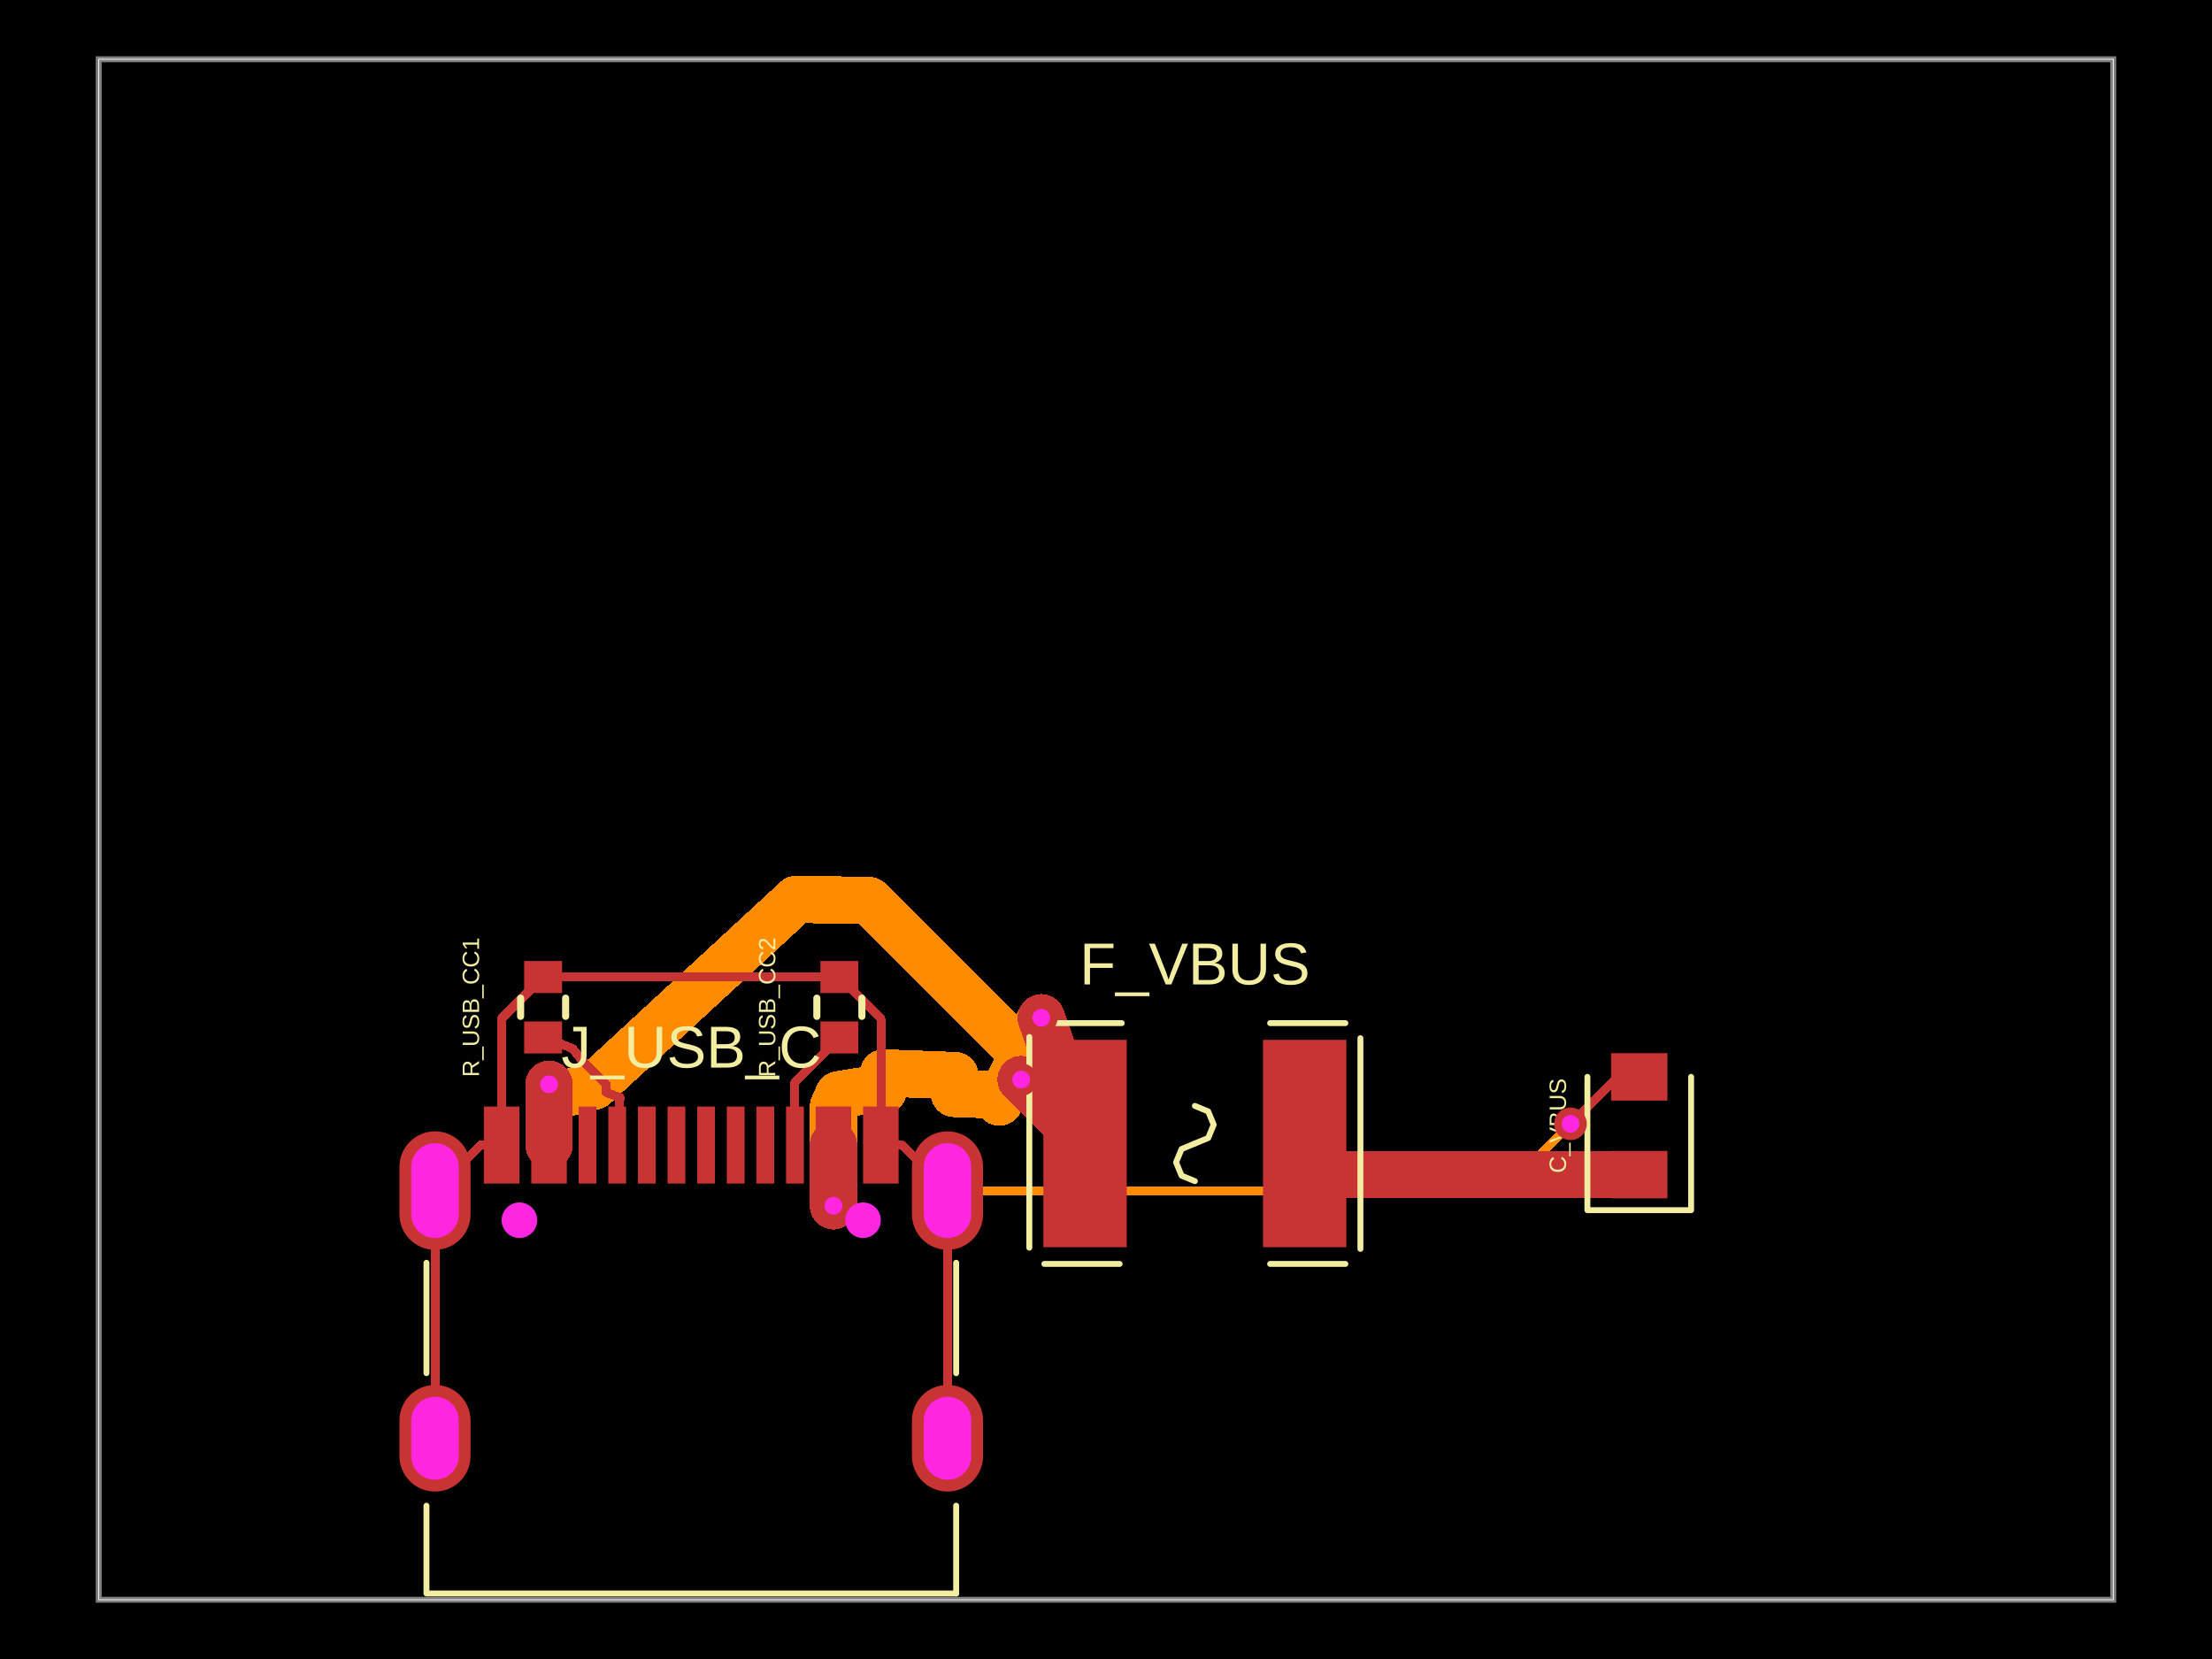
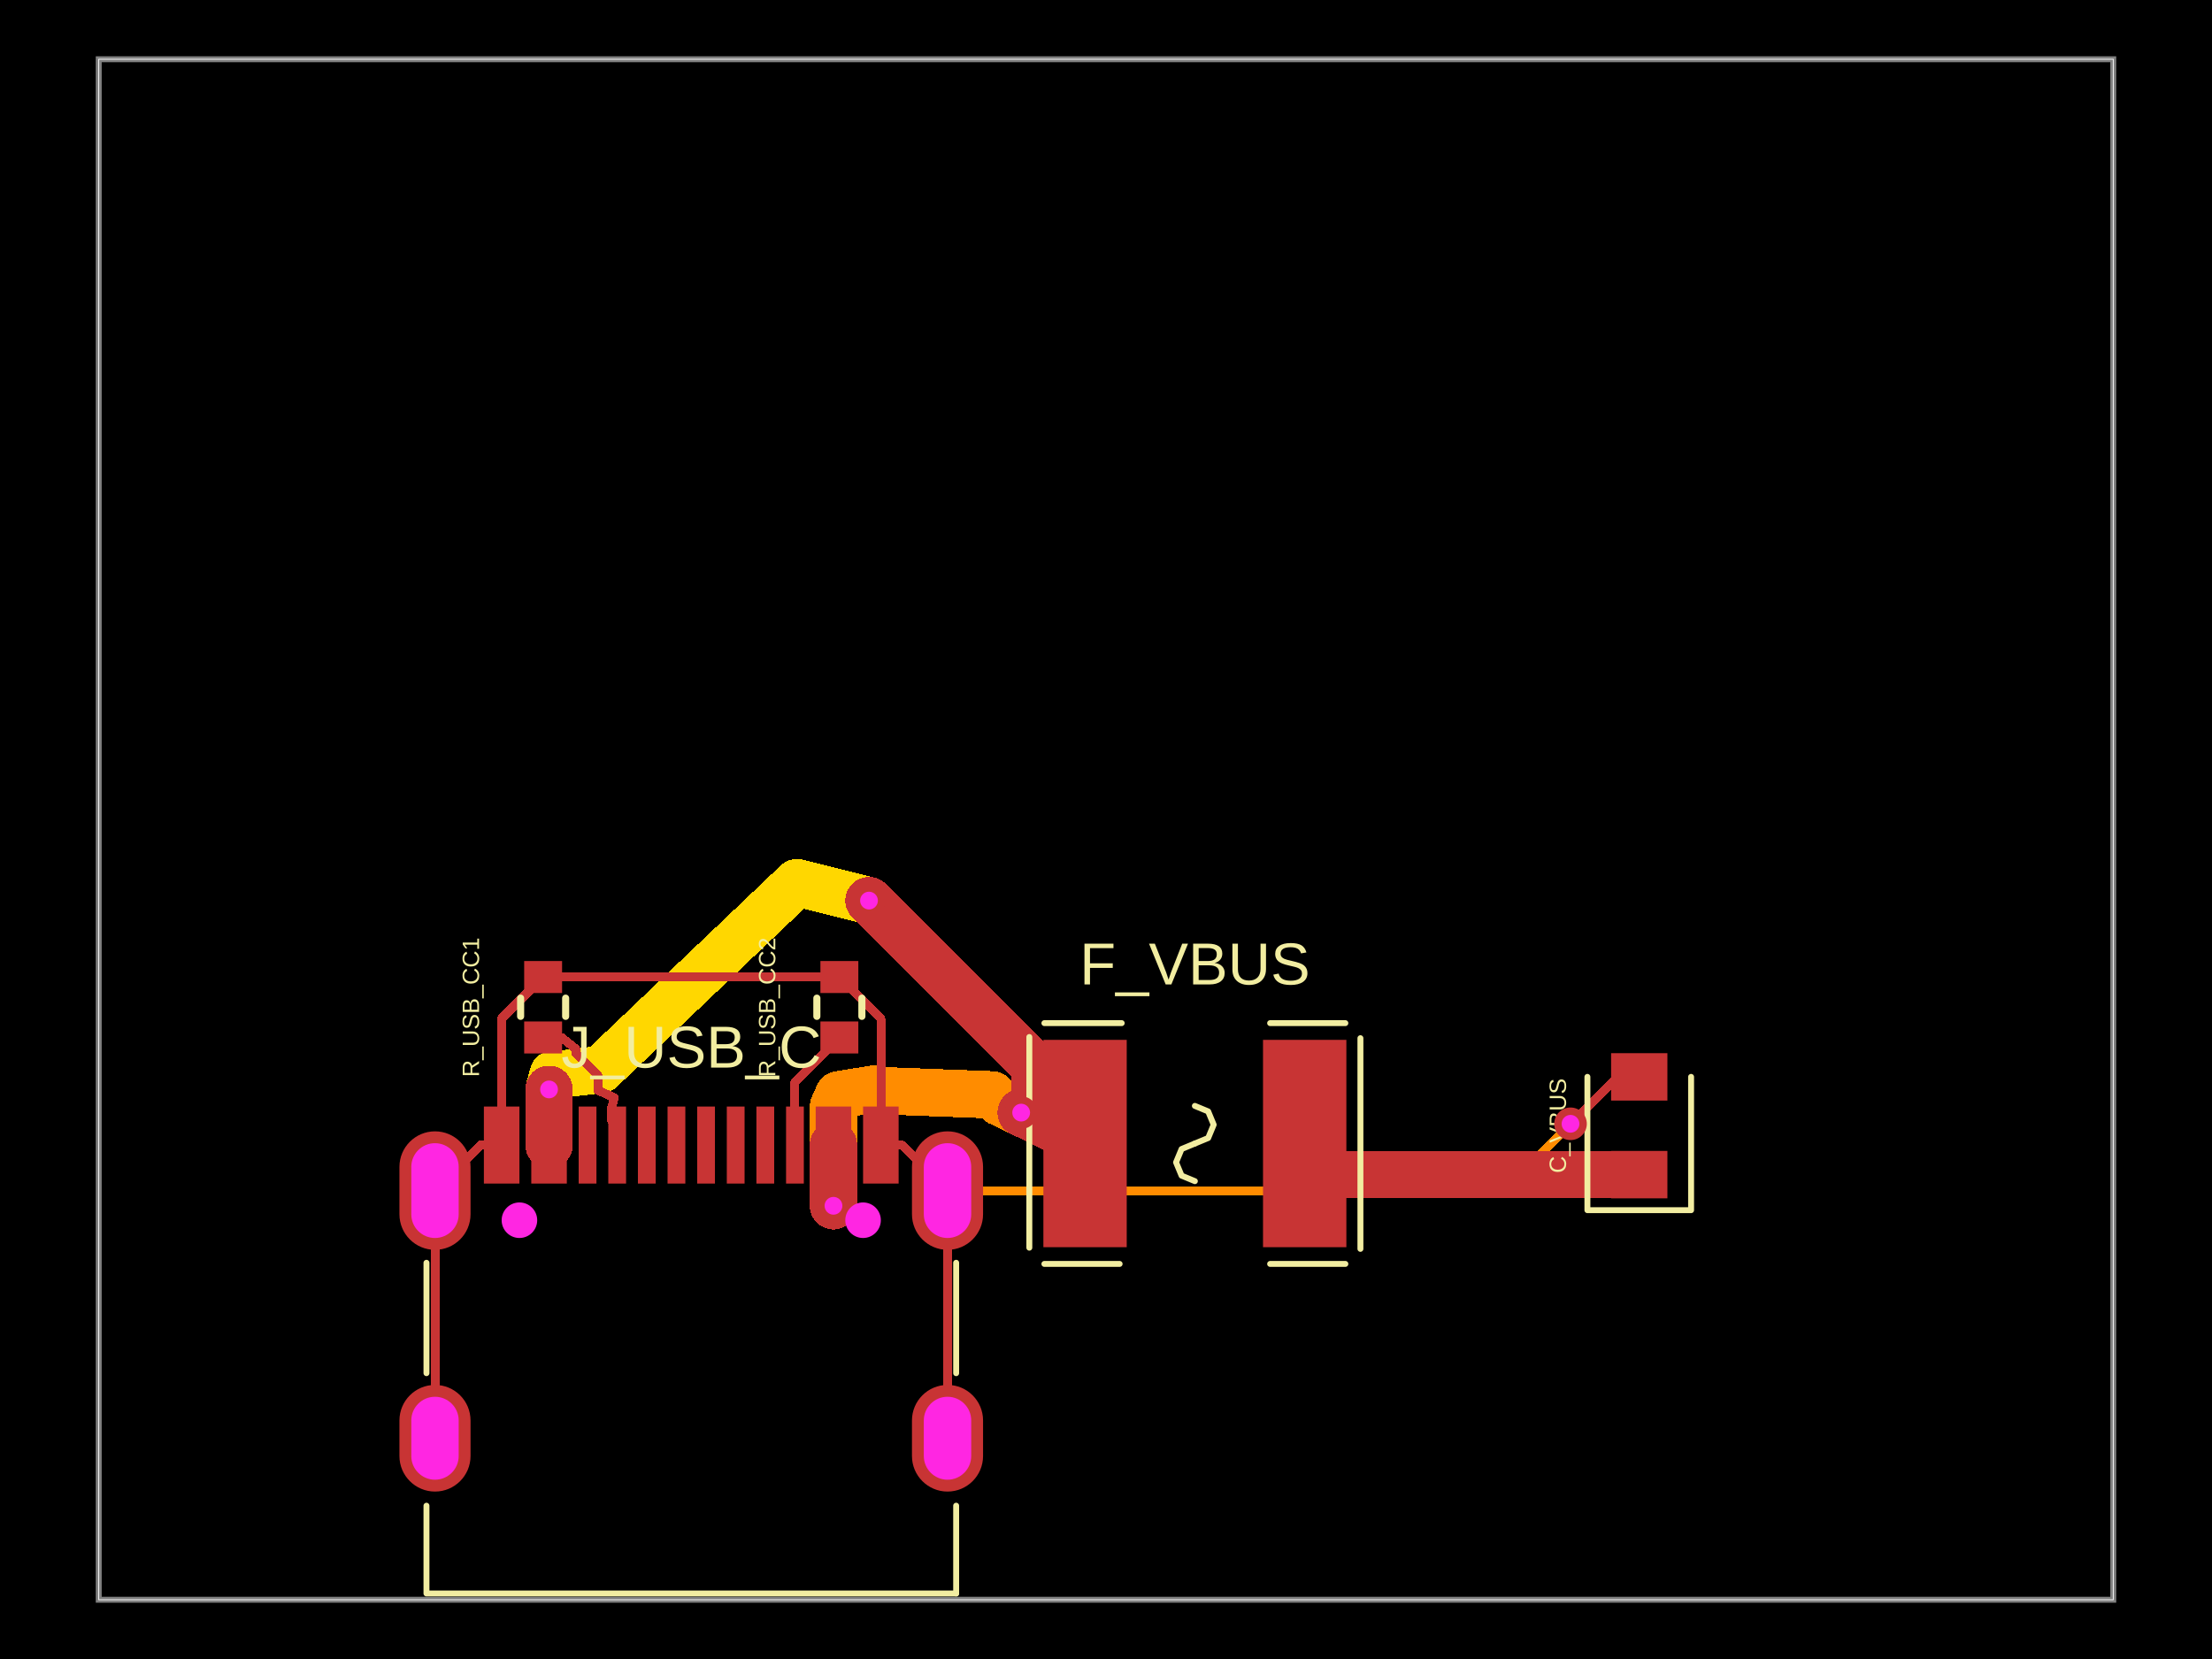
<svg xmlns="http://www.w3.org/2000/svg" width="800" height="600" data-software-used-string="@tscircuit/core@0.0.1871">
  <style />
  <rect class="boundary" x="0" y="0" fill="#000" width="800" height="600" data-type="pcb_background" data-pcb-layer="global" />
  <rect class="pcb-boundary" fill="none" stroke="#fff" stroke-width="0.3" x="35.714" y="21.429" width="728.571" height="557.143" data-type="pcb_boundary" data-pcb-layer="global" />
  <path class="pcb-board" d="M 35.714 578.571 L 764.286 578.571 L 764.286 21.429 L 35.714 21.429 Z" fill="none" stroke="rgba(255, 255, 255, 0.5)" stroke-width="2.143" data-type="pcb_board" data-pcb-layer="board" />
  <path class="pcb-trace" stroke="rgb(255, 140, 0)" fill="none" d="M 301.437 436.089 L 301.429 400.197" stroke-width="17.143" stroke-linecap="round" stroke-linejoin="round" shape-rendering="crispEdges" data-type="pcb_trace" data-pcb-layer="inner1" />
  <path class="pcb-trace" stroke="rgb(255, 140, 0)" fill="none" d="M 301.429 400.197 L 303.308 395.962" stroke-width="17.143" stroke-linecap="round" stroke-linejoin="round" shape-rendering="crispEdges" data-type="pcb_trace" data-pcb-layer="inner1" />
  <path class="pcb-trace" stroke="rgb(255, 140, 0)" fill="none" d="M 303.308 395.962 L 316.624 393.771" stroke-width="17.143" stroke-linecap="round" stroke-linejoin="round" shape-rendering="crispEdges" data-type="pcb_trace" data-pcb-layer="inner1" />
  <path class="pcb-trace" stroke="rgb(255, 140, 0)" fill="none" d="M 316.624 393.771 L 318.572 394.437" stroke-width="17.143" stroke-linecap="round" stroke-linejoin="round" shape-rendering="crispEdges" data-type="pcb_trace" data-pcb-layer="inner1" />
-   <path class="pcb-trace" stroke="rgb(255, 140, 0)" fill="none" d="M 318.572 394.437 L 319.377 394.467" stroke-width="17.143" stroke-linecap="round" stroke-linejoin="round" shape-rendering="crispEdges" data-type="pcb_trace" data-pcb-layer="inner1" />
-   <path class="pcb-trace" stroke="rgb(255, 140, 0)" fill="none" d="M 319.377 394.467 L 319.62 388.043" stroke-width="17.143" stroke-linecap="round" stroke-linejoin="round" shape-rendering="crispEdges" data-type="pcb_trace" data-pcb-layer="inner1" />
-   <path class="pcb-trace" stroke="rgb(255, 140, 0)" fill="none" d="M 319.62 388.043 L 345.364 389.019" stroke-width="17.143" stroke-linecap="round" stroke-linejoin="round" shape-rendering="crispEdges" data-type="pcb_trace" data-pcb-layer="inner1" />
-   <path class="pcb-trace" stroke="rgb(255, 140, 0)" fill="none" d="M 345.364 389.019 L 345.121 395.443" stroke-width="17.143" stroke-linecap="round" stroke-linejoin="round" shape-rendering="crispEdges" data-type="pcb_trace" data-pcb-layer="inner1" />
-   <path class="pcb-trace" stroke="rgb(255, 140, 0)" fill="none" d="M 345.121 395.443 L 358.819 395.962" stroke-width="17.143" stroke-linecap="round" stroke-linejoin="round" shape-rendering="crispEdges" data-type="pcb_trace" data-pcb-layer="inner1" />
+   <path class="pcb-trace" stroke="rgb(255, 140, 0)" fill="none" d="M 318.572 394.437 L 358.819 395.962" stroke-width="17.143" stroke-linecap="round" stroke-linejoin="round" shape-rendering="crispEdges" data-type="pcb_trace" data-pcb-layer="inner1" />
  <path class="pcb-trace" stroke="rgb(255, 140, 0)" fill="none" d="M 358.819 395.962 L 361.429 398.571" stroke-width="17.143" stroke-linecap="round" stroke-linejoin="round" shape-rendering="crispEdges" data-type="pcb_trace" data-pcb-layer="inner1" />
-   <path class="pcb-trace" stroke="rgb(255, 140, 0)" fill="none" d="M 361.429 398.571 L 376.604 368.079" stroke-width="17.143" stroke-linecap="round" stroke-linejoin="round" shape-rendering="crispEdges" data-type="pcb_trace" data-pcb-layer="inner1" />
-   <path class="pcb-trace" stroke="rgb(255, 140, 0)" fill="none" d="M 198.571 392.165 L 198.572 400.2" stroke-width="17.143" stroke-linecap="round" stroke-linejoin="round" shape-rendering="crispEdges" data-type="pcb_trace" data-pcb-layer="inner1" />
-   <path class="pcb-trace" stroke="rgb(255, 140, 0)" fill="none" d="M 198.572 400.2 L 199.586 395.247" stroke-width="17.143" stroke-linecap="round" stroke-linejoin="round" shape-rendering="crispEdges" data-type="pcb_trace" data-pcb-layer="inner1" />
-   <path class="pcb-trace" stroke="rgb(255, 140, 0)" fill="none" d="M 199.586 395.247 L 200.063 396.474" stroke-width="17.143" stroke-linecap="round" stroke-linejoin="round" shape-rendering="crispEdges" data-type="pcb_trace" data-pcb-layer="inner1" />
-   <path class="pcb-trace" stroke="rgb(255, 140, 0)" fill="none" d="M 200.063 396.474 L 214.917 392.759" stroke-width="17.143" stroke-linecap="round" stroke-linejoin="round" shape-rendering="crispEdges" data-type="pcb_trace" data-pcb-layer="inner1" />
-   <path class="pcb-trace" stroke="rgb(255, 140, 0)" fill="none" d="M 214.917 392.759 L 288.122 325.24" stroke-width="17.143" stroke-linecap="round" stroke-linejoin="round" shape-rendering="crispEdges" data-type="pcb_trace" data-pcb-layer="inner1" />
-   <path class="pcb-trace" stroke="rgb(255, 140, 0)" fill="none" d="M 288.122 325.24 L 314.286 325.714" stroke-width="17.143" stroke-linecap="round" stroke-linejoin="round" shape-rendering="crispEdges" data-type="pcb_trace" data-pcb-layer="inner1" />
-   <path class="pcb-trace" stroke="rgb(255, 140, 0)" fill="none" d="M 314.286 325.714 L 374.286 385.714" stroke-width="17.143" stroke-linecap="round" stroke-linejoin="round" shape-rendering="crispEdges" data-type="pcb_trace" data-pcb-layer="inner1" />
-   <path class="pcb-trace" stroke="rgb(255, 140, 0)" fill="none" d="M 374.286 385.714 L 374.286 394.286" stroke-width="17.143" stroke-linecap="round" stroke-linejoin="round" shape-rendering="crispEdges" data-type="pcb_trace" data-pcb-layer="inner1" />
-   <path class="pcb-trace" stroke="rgb(255, 140, 0)" fill="none" d="M 374.286 394.286 L 382.857 402.857" stroke-width="17.143" stroke-linecap="round" stroke-linejoin="round" shape-rendering="crispEdges" data-type="pcb_trace" data-pcb-layer="inner1" />
-   <path class="pcb-trace" stroke="rgb(255, 140, 0)" fill="none" d="M 382.857 402.857 L 382.857 403.998" stroke-width="17.143" stroke-linecap="round" stroke-linejoin="round" shape-rendering="crispEdges" data-type="pcb_trace" data-pcb-layer="inner1" />
-   <path class="pcb-trace" stroke="rgb(255, 140, 0)" fill="none" d="M 382.857 403.998 L 383.304 404.444" stroke-width="17.143" stroke-linecap="round" stroke-linejoin="round" shape-rendering="crispEdges" data-type="pcb_trace" data-pcb-layer="inner1" />
-   <path class="pcb-trace" stroke="rgb(255, 140, 0)" fill="none" d="M 383.304 404.444 L 369.319 390.452" stroke-width="17.143" stroke-linecap="round" stroke-linejoin="round" shape-rendering="crispEdges" data-type="pcb_trace" data-pcb-layer="inner1" />
+   <path class="pcb-trace" stroke="rgb(255, 140, 0)" fill="none" d="M 361.429 398.571 L 369.319 402.39" stroke-width="17.143" stroke-linecap="round" stroke-linejoin="round" shape-rendering="crispEdges" data-type="pcb_trace" data-pcb-layer="inner1" />
  <path class="pcb-trace" stroke="rgb(255, 140, 0)" fill="none" d="M 342.681 430.592 L 543.85 430.586" stroke-width="3.214" stroke-linecap="round" stroke-linejoin="round" shape-rendering="crispEdges" data-type="pcb_trace" data-pcb-layer="inner1" />
  <path class="pcb-trace" stroke="rgb(255, 140, 0)" fill="none" d="M 543.85 430.586 L 568 406.436" stroke-width="3.214" stroke-linecap="round" stroke-linejoin="round" shape-rendering="crispEdges" data-type="pcb_trace" data-pcb-layer="inner1" />
+   <path class="pcb-trace" stroke="rgb(255, 215, 0)" fill="none" d="M 198.572 394.009 L 200.071 388.523" stroke-width="17.143" stroke-linecap="round" stroke-linejoin="round" shape-rendering="crispEdges" data-type="pcb_trace" data-pcb-layer="inner2" />
+   <path class="pcb-trace" stroke="rgb(255, 215, 0)" fill="none" d="M 200.071 388.523 L 199.984 388.842" stroke-width="17.143" stroke-linecap="round" stroke-linejoin="round" shape-rendering="crispEdges" data-type="pcb_trace" data-pcb-layer="inner2" />
+   <path class="pcb-trace" stroke="rgb(255, 215, 0)" fill="none" d="M 199.984 388.842 L 217.29 386.777" stroke-width="17.143" stroke-linecap="round" stroke-linejoin="round" shape-rendering="crispEdges" data-type="pcb_trace" data-pcb-layer="inner2" />
+   <path class="pcb-trace" stroke="rgb(255, 215, 0)" fill="none" d="M 217.29 386.777 L 288.265 319.215" stroke-width="17.143" stroke-linecap="round" stroke-linejoin="round" shape-rendering="crispEdges" data-type="pcb_trace" data-pcb-layer="inner2" />
+   <path class="pcb-trace" stroke="rgb(255, 215, 0)" fill="none" d="M 288.265 319.215 L 314.286 325.714" stroke-width="17.143" stroke-linecap="round" stroke-linejoin="round" shape-rendering="crispEdges" data-type="pcb_trace" data-pcb-layer="inner2" />
  <rect class="pcb-pad" fill="rgb(200, 52, 52)" x="209.284" y="400.199" width="6.429" height="27.857" data-type="pcb_smtpad" data-pcb-layer="top" data-pad-name="J_USB_C.B8" />
  <rect class="pcb-pad" fill="rgb(200, 52, 52)" x="220.001" y="400.199" width="6.429" height="27.857" data-type="pcb_smtpad" data-pcb-layer="top" data-pad-name="J_USB_C.A5" />
  <rect class="pcb-pad" fill="rgb(200, 52, 52)" x="230.713" y="400.199" width="6.429" height="27.857" data-type="pcb_smtpad" data-pcb-layer="top" data-pad-name="J_USB_C.B7" />
  <rect class="pcb-pad" fill="rgb(200, 52, 52)" x="241.43" y="400.199" width="6.429" height="27.857" data-type="pcb_smtpad" data-pcb-layer="top" data-pad-name="J_USB_C.A6" />
  <rect class="pcb-pad" fill="rgb(200, 52, 52)" x="252.141" y="400.199" width="6.429" height="27.857" data-type="pcb_smtpad" data-pcb-layer="top" data-pad-name="J_USB_C.A7" />
  <rect class="pcb-pad" fill="rgb(200, 52, 52)" x="262.858" y="400.199" width="6.429" height="27.857" data-type="pcb_smtpad" data-pcb-layer="top" data-pad-name="J_USB_C.B6" />
  <rect class="pcb-pad" fill="rgb(200, 52, 52)" x="273.565" y="400.199" width="6.429" height="27.857" data-type="pcb_smtpad" data-pcb-layer="top" data-pad-name="J_USB_C.A8" />
  <rect class="pcb-pad" fill="rgb(200, 52, 52)" x="284.287" y="400.199" width="6.429" height="27.857" data-type="pcb_smtpad" data-pcb-layer="top" data-pad-name="J_USB_C.B5" />
  <polygon class="pcb-pad" fill="rgb(200, 52, 52)" points="187.858,428.055 187.858,400.197 187.858,400.197 181.429,400.197 181.429,400.197 181.429,400.2 181.429,400.2 175.001,400.2 175.001,400.2 175.001,428.058 175.001,428.058 181.43,428.058 181.43,428.058 181.43,428.055 181.43,428.055 187.858,428.055" data-type="pcb_smtpad" data-pcb-layer="top" data-pad-name="J_USB_C.A1B12" />
  <polygon class="pcb-pad" fill="rgb(200, 52, 52)" points="312.143,400.197 312.143,428.054 312.143,428.054 318.571,428.054 318.571,428.054 318.572,428.054 318.572,428.054 325,428.054 325,428.054 325,400.197 325,400.197 318.572,400.197 318.572,400.197 318.571,400.197 318.571,400.197 312.143,400.197" data-type="pcb_smtpad" data-pcb-layer="top" data-pad-name="J_USB_C.B1A12" />
  <polygon class="pcb-pad" fill="rgb(200, 52, 52)" points="307.861,428.054 307.861,400.197 307.861,400.197 301.432,400.197 301.432,400.197 301.432,400.197 301.432,400.197 295.003,400.197 295.003,400.197 295.003,428.054 295.003,428.054 301.432,428.054 301.432,428.054 301.432,428.054 301.432,428.054 307.861,428.054" data-type="pcb_smtpad" data-pcb-layer="top" data-pad-name="J_USB_C.B4A9" />
  <polygon class="pcb-pad" fill="rgb(200, 52, 52)" points="205.001,428.057 205.001,400.2 205.001,400.2 198.572,400.2 198.572,400.2 198.572,400.201 198.572,400.201 192.144,400.201 192.144,400.201 192.144,428.058 192.144,428.058 198.573,428.058 198.573,428.058 198.573,428.057 198.573,428.057 205.001,428.057" data-type="pcb_smtpad" data-pcb-layer="top" data-pad-name="J_USB_C.A4B9" />
  <rect class="pcb-pad" fill="rgb(200, 52, 52)" x="456.788" y="376.08" width="30.143" height="74.983" data-type="pcb_smtpad" data-pcb-layer="top" data-pad-name="F_VBUS.pin2" />
  <rect class="pcb-pad" fill="rgb(200, 52, 52)" x="377.355" y="376.08" width="30.143" height="74.983" data-type="pcb_smtpad" data-pcb-layer="top" data-pad-name="F_VBUS.pin1" />
  <rect class="pcb-pad" fill="rgb(200, 52, 52)" x="189.571" y="369.429" width="13.714" height="11.571" data-type="pcb_smtpad" data-pcb-layer="top" data-pad-name="R_USB_CC1.pin1" />
  <rect class="pcb-pad" fill="rgb(200, 52, 52)" x="189.571" y="347.571" width="13.714" height="11.571" data-type="pcb_smtpad" data-pcb-layer="top" data-pad-name="R_USB_CC1.pin2" />
  <rect class="pcb-pad" fill="rgb(200, 52, 52)" x="296.714" y="369.429" width="13.714" height="11.571" data-type="pcb_smtpad" data-pcb-layer="top" data-pad-name="R_USB_CC2.pin1" />
  <rect class="pcb-pad" fill="rgb(200, 52, 52)" x="296.714" y="347.571" width="13.714" height="11.571" data-type="pcb_smtpad" data-pcb-layer="top" data-pad-name="R_USB_CC2.pin2" />
  <rect class="pcb-pad" fill="rgb(200, 52, 52)" x="582.679" y="416.25" width="20.357" height="17.143" data-type="pcb_smtpad" data-pcb-layer="top" data-pad-name="C_VBUS.pin1" />
  <rect class="pcb-pad" fill="rgb(200, 52, 52)" x="582.679" y="380.893" width="20.357" height="17.143" data-type="pcb_smtpad" data-pcb-layer="top" data-pad-name="C_VBUS.pin2" />
  <path class="pcb-trace" stroke="rgb(200, 52, 52)" fill="none" d="M 301.432 414.125 L 301.437 436.089" stroke-width="17.143" stroke-linecap="round" stroke-linejoin="round" shape-rendering="crispEdges" data-type="pcb_trace" data-pcb-layer="top" />
-   <path class="pcb-trace" stroke="rgb(200, 52, 52)" fill="none" d="M 376.604 368.079 L 392.426 413.571" stroke-width="17.143" stroke-linecap="round" stroke-linejoin="round" shape-rendering="crispEdges" data-type="pcb_trace" data-pcb-layer="top" />
-   <path class="pcb-trace" stroke="rgb(200, 52, 52)" fill="none" d="M 198.572 414.129 L 198.571 392.165" stroke-width="17.143" stroke-linecap="round" stroke-linejoin="round" shape-rendering="crispEdges" data-type="pcb_trace" data-pcb-layer="top" />
-   <path class="pcb-trace" stroke="rgb(200, 52, 52)" fill="none" d="M 369.319 390.452 L 392.426 413.571" stroke-width="17.143" stroke-linecap="round" stroke-linejoin="round" shape-rendering="crispEdges" data-type="pcb_trace" data-pcb-layer="top" />
-   <path class="pcb-trace" stroke="rgb(200, 52, 52)" fill="none" d="M 223.216 414.128 L 222.535 411.903" stroke-width="3.214" stroke-linecap="round" stroke-linejoin="round" shape-rendering="crispEdges" data-type="pcb_trace" data-pcb-layer="top" />
-   <path class="pcb-trace" stroke="rgb(200, 52, 52)" fill="none" d="M 222.535 411.903 L 222.535 409.686" stroke-width="3.214" stroke-linecap="round" stroke-linejoin="round" shape-rendering="crispEdges" data-type="pcb_trace" data-pcb-layer="top" />
-   <path class="pcb-trace" stroke="rgb(200, 52, 52)" fill="none" d="M 222.535 409.686 L 222.535 407.469" stroke-width="3.214" stroke-linecap="round" stroke-linejoin="round" shape-rendering="crispEdges" data-type="pcb_trace" data-pcb-layer="top" />
-   <path class="pcb-trace" stroke="rgb(200, 52, 52)" fill="none" d="M 222.535 407.469 L 223.644 401.927" stroke-width="3.214" stroke-linecap="round" stroke-linejoin="round" shape-rendering="crispEdges" data-type="pcb_trace" data-pcb-layer="top" />
-   <path class="pcb-trace" stroke="rgb(200, 52, 52)" fill="none" d="M 223.644 401.927 L 224.286 396.985" stroke-width="3.214" stroke-linecap="round" stroke-linejoin="round" shape-rendering="crispEdges" data-type="pcb_trace" data-pcb-layer="top" />
-   <path class="pcb-trace" stroke="rgb(200, 52, 52)" fill="none" d="M 224.286 396.985 L 219.145 395.077" stroke-width="3.214" stroke-linecap="round" stroke-linejoin="round" shape-rendering="crispEdges" data-type="pcb_trace" data-pcb-layer="top" />
-   <path class="pcb-trace" stroke="rgb(200, 52, 52)" fill="none" d="M 219.145 395.077 L 219.145 395.053" stroke-width="3.214" stroke-linecap="round" stroke-linejoin="round" shape-rendering="crispEdges" data-type="pcb_trace" data-pcb-layer="top" />
-   <path class="pcb-trace" stroke="rgb(200, 52, 52)" fill="none" d="M 219.145 395.053 L 219.145 391.994" stroke-width="3.214" stroke-linecap="round" stroke-linejoin="round" shape-rendering="crispEdges" data-type="pcb_trace" data-pcb-layer="top" />
-   <path class="pcb-trace" stroke="rgb(200, 52, 52)" fill="none" d="M 219.145 391.994 L 209.954 382.803" stroke-width="3.214" stroke-linecap="round" stroke-linejoin="round" shape-rendering="crispEdges" data-type="pcb_trace" data-pcb-layer="top" />
-   <path class="pcb-trace" stroke="rgb(200, 52, 52)" fill="none" d="M 209.954 382.803 L 207.143 379.286" stroke-width="3.214" stroke-linecap="round" stroke-linejoin="round" shape-rendering="crispEdges" data-type="pcb_trace" data-pcb-layer="top" />
-   <path class="pcb-trace" stroke="rgb(200, 52, 52)" fill="none" d="M 207.143 379.286 L 200.368 376.435" stroke-width="3.214" stroke-linecap="round" stroke-linejoin="round" shape-rendering="crispEdges" data-type="pcb_trace" data-pcb-layer="top" />
-   <path class="pcb-trace" stroke="rgb(200, 52, 52)" fill="none" d="M 200.368 376.435 L 198.151 376.435" stroke-width="3.214" stroke-linecap="round" stroke-linejoin="round" shape-rendering="crispEdges" data-type="pcb_trace" data-pcb-layer="top" />
-   <path class="pcb-trace" stroke="rgb(200, 52, 52)" fill="none" d="M 198.151 376.435 L 195.934 376.435" stroke-width="3.214" stroke-linecap="round" stroke-linejoin="round" shape-rendering="crispEdges" data-type="pcb_trace" data-pcb-layer="top" />
-   <path class="pcb-trace" stroke="rgb(200, 52, 52)" fill="none" d="M 195.934 376.435 L 196.429 375.214" stroke-width="3.214" stroke-linecap="round" stroke-linejoin="round" shape-rendering="crispEdges" data-type="pcb_trace" data-pcb-layer="top" />
+   <path class="pcb-trace" stroke="rgb(200, 52, 52)" fill="none" d="M 369.319 402.39 L 392.426 413.571" stroke-width="17.143" stroke-linecap="round" stroke-linejoin="round" shape-rendering="crispEdges" data-type="pcb_trace" data-pcb-layer="top" />
+   <path class="pcb-trace" stroke="rgb(200, 52, 52)" fill="none" d="M 198.572 414.129 L 198.572 394.009" stroke-width="17.143" stroke-linecap="round" stroke-linejoin="round" shape-rendering="crispEdges" data-type="pcb_trace" data-pcb-layer="top" />
+   <path class="pcb-trace" stroke="rgb(200, 52, 52)" fill="none" d="M 198.572 394.009 L 198.572 394.009" stroke-width="17.143" stroke-linecap="round" stroke-linejoin="round" shape-rendering="crispEdges" data-type="pcb_trace" data-pcb-layer="top" />
+   <path class="pcb-trace" stroke="rgb(200, 52, 52)" fill="none" d="M 314.286 325.714 L 374.286 385.714" stroke-width="17.143" stroke-linecap="round" stroke-linejoin="round" shape-rendering="crispEdges" data-type="pcb_trace" data-pcb-layer="top" />
+   <path class="pcb-trace" stroke="rgb(200, 52, 52)" fill="none" d="M 374.286 385.714 L 374.286 394.286" stroke-width="17.143" stroke-linecap="round" stroke-linejoin="round" shape-rendering="crispEdges" data-type="pcb_trace" data-pcb-layer="top" />
+   <path class="pcb-trace" stroke="rgb(200, 52, 52)" fill="none" d="M 374.286 394.286 L 382.857 402.857" stroke-width="17.143" stroke-linecap="round" stroke-linejoin="round" shape-rendering="crispEdges" data-type="pcb_trace" data-pcb-layer="top" />
+   <path class="pcb-trace" stroke="rgb(200, 52, 52)" fill="none" d="M 382.857 402.857 L 382.857 403.998" stroke-width="17.143" stroke-linecap="round" stroke-linejoin="round" shape-rendering="crispEdges" data-type="pcb_trace" data-pcb-layer="top" />
+   <path class="pcb-trace" stroke="rgb(200, 52, 52)" fill="none" d="M 382.857 403.998 L 383.304 404.444" stroke-width="17.143" stroke-linecap="round" stroke-linejoin="round" shape-rendering="crispEdges" data-type="pcb_trace" data-pcb-layer="top" />
+   <path class="pcb-trace" stroke="rgb(200, 52, 52)" fill="none" d="M 383.304 404.444 L 392.426 413.571" stroke-width="17.143" stroke-linecap="round" stroke-linejoin="round" shape-rendering="crispEdges" data-type="pcb_trace" data-pcb-layer="top" />
+   <path class="pcb-trace" stroke="rgb(200, 52, 52)" fill="none" d="M 223.216 414.128 L 223.382 411.916" stroke-width="3.214" stroke-linecap="round" stroke-linejoin="round" shape-rendering="crispEdges" data-type="pcb_trace" data-pcb-layer="top" />
+   <path class="pcb-trace" stroke="rgb(200, 52, 52)" fill="none" d="M 223.382 411.916 L 223.382 409.7" stroke-width="3.214" stroke-linecap="round" stroke-linejoin="round" shape-rendering="crispEdges" data-type="pcb_trace" data-pcb-layer="top" />
+   <path class="pcb-trace" stroke="rgb(200, 52, 52)" fill="none" d="M 223.382 409.7 L 223.382 407.483" stroke-width="3.214" stroke-linecap="round" stroke-linejoin="round" shape-rendering="crispEdges" data-type="pcb_trace" data-pcb-layer="top" />
+   <path class="pcb-trace" stroke="rgb(200, 52, 52)" fill="none" d="M 223.382 407.483 L 223.382 405.266" stroke-width="3.214" stroke-linecap="round" stroke-linejoin="round" shape-rendering="crispEdges" data-type="pcb_trace" data-pcb-layer="top" />
+   <path class="pcb-trace" stroke="rgb(200, 52, 52)" fill="none" d="M 223.382 405.266 L 221.165 405.266" stroke-width="3.214" stroke-linecap="round" stroke-linejoin="round" shape-rendering="crispEdges" data-type="pcb_trace" data-pcb-layer="top" />
+   <path class="pcb-trace" stroke="rgb(200, 52, 52)" fill="none" d="M 221.165 405.266 L 221.165 403.049" stroke-width="3.214" stroke-linecap="round" stroke-linejoin="round" shape-rendering="crispEdges" data-type="pcb_trace" data-pcb-layer="top" />
+   <path class="pcb-trace" stroke="rgb(200, 52, 52)" fill="none" d="M 221.165 403.049 L 221.165 400.833" stroke-width="3.214" stroke-linecap="round" stroke-linejoin="round" shape-rendering="crispEdges" data-type="pcb_trace" data-pcb-layer="top" />
+   <path class="pcb-trace" stroke="rgb(200, 52, 52)" fill="none" d="M 221.165 400.833 L 222.143 396.985" stroke-width="3.214" stroke-linecap="round" stroke-linejoin="round" shape-rendering="crispEdges" data-type="pcb_trace" data-pcb-layer="top" />
+   <path class="pcb-trace" stroke="rgb(200, 52, 52)" fill="none" d="M 222.143 396.985 L 216.309 394.339" stroke-width="3.214" stroke-linecap="round" stroke-linejoin="round" shape-rendering="crispEdges" data-type="pcb_trace" data-pcb-layer="top" />
+   <path class="pcb-trace" stroke="rgb(200, 52, 52)" fill="none" d="M 216.309 394.339 L 216.309 394.313" stroke-width="3.214" stroke-linecap="round" stroke-linejoin="round" shape-rendering="crispEdges" data-type="pcb_trace" data-pcb-layer="top" />
+   <path class="pcb-trace" stroke="rgb(200, 52, 52)" fill="none" d="M 216.309 394.313 L 216.309 389.071" stroke-width="3.214" stroke-linecap="round" stroke-linejoin="round" shape-rendering="crispEdges" data-type="pcb_trace" data-pcb-layer="top" />
+   <path class="pcb-trace" stroke="rgb(200, 52, 52)" fill="none" d="M 216.309 389.071 L 208.662 381.424" stroke-width="3.214" stroke-linecap="round" stroke-linejoin="round" shape-rendering="crispEdges" data-type="pcb_trace" data-pcb-layer="top" />
+   <path class="pcb-trace" stroke="rgb(200, 52, 52)" fill="none" d="M 208.662 381.424 L 208.258 381.019" stroke-width="3.214" stroke-linecap="round" stroke-linejoin="round" shape-rendering="crispEdges" data-type="pcb_trace" data-pcb-layer="top" />
+   <path class="pcb-trace" stroke="rgb(200, 52, 52)" fill="none" d="M 208.258 381.019 L 208.214 379.286" stroke-width="3.214" stroke-linecap="round" stroke-linejoin="round" shape-rendering="crispEdges" data-type="pcb_trace" data-pcb-layer="top" />
+   <path class="pcb-trace" stroke="rgb(200, 52, 52)" fill="none" d="M 208.214 379.286 L 203.286 375.34" stroke-width="3.214" stroke-linecap="round" stroke-linejoin="round" shape-rendering="crispEdges" data-type="pcb_trace" data-pcb-layer="top" />
+   <path class="pcb-trace" stroke="rgb(200, 52, 52)" fill="none" d="M 203.286 375.34 L 202.323 375.34" stroke-width="3.214" stroke-linecap="round" stroke-linejoin="round" shape-rendering="crispEdges" data-type="pcb_trace" data-pcb-layer="top" />
+   <path class="pcb-trace" stroke="rgb(200, 52, 52)" fill="none" d="M 202.323 375.34 L 196.429 375.214" stroke-width="3.214" stroke-linecap="round" stroke-linejoin="round" shape-rendering="crispEdges" data-type="pcb_trace" data-pcb-layer="top" />
  <path class="pcb-trace" stroke="rgb(200, 52, 52)" fill="none" d="M 287.501 414.128 L 287.501 391.284" stroke-width="3.214" stroke-linecap="round" stroke-linejoin="round" shape-rendering="crispEdges" data-type="pcb_trace" data-pcb-layer="top" />
  <path class="pcb-trace" stroke="rgb(200, 52, 52)" fill="none" d="M 287.501 391.284 L 303.571 375.214" stroke-width="3.214" stroke-linecap="round" stroke-linejoin="round" shape-rendering="crispEdges" data-type="pcb_trace" data-pcb-layer="top" />
-   <path class="pcb-trace" stroke="rgb(200, 52, 52)" fill="none" d="M 471.859 413.571 L 483.109 424.821" stroke-width="17.143" stroke-linecap="round" stroke-linejoin="round" shape-rendering="crispEdges" data-type="pcb_trace" data-pcb-layer="top" />
-   <path class="pcb-trace" stroke="rgb(200, 52, 52)" fill="none" d="M 483.109 424.821 L 592.857 424.821" stroke-width="17.143" stroke-linecap="round" stroke-linejoin="round" shape-rendering="crispEdges" data-type="pcb_trace" data-pcb-layer="top" />
+   <path class="pcb-trace" stroke="rgb(200, 52, 52)" fill="none" d="M 471.859 413.571 L 483.1 424.821" stroke-width="17.143" stroke-linecap="round" stroke-linejoin="round" shape-rendering="crispEdges" data-type="pcb_trace" data-pcb-layer="top" />
+   <path class="pcb-trace" stroke="rgb(200, 52, 52)" fill="none" d="M 483.1 424.821 L 592.857 424.821" stroke-width="17.143" stroke-linecap="round" stroke-linejoin="round" shape-rendering="crispEdges" data-type="pcb_trace" data-pcb-layer="top" />
  <path class="pcb-trace" stroke="rgb(200, 52, 52)" fill="none" d="M 181.43 414.128 L 173.784 414.128" stroke-width="3.214" stroke-linecap="round" stroke-linejoin="round" shape-rendering="crispEdges" data-type="pcb_trace" data-pcb-layer="top" />
  <path class="pcb-trace" stroke="rgb(200, 52, 52)" fill="none" d="M 173.784 414.128 L 157.319 430.592" stroke-width="3.214" stroke-linecap="round" stroke-linejoin="round" shape-rendering="crispEdges" data-type="pcb_trace" data-pcb-layer="top" />
  <path class="pcb-trace" stroke="rgb(200, 52, 52)" fill="none" d="M 318.572 414.125 L 326.214 414.125" stroke-width="3.214" stroke-linecap="round" stroke-linejoin="round" shape-rendering="crispEdges" data-type="pcb_trace" data-pcb-layer="top" />
  <path class="pcb-trace" stroke="rgb(200, 52, 52)" fill="none" d="M 326.214 414.125 L 342.681 430.592" stroke-width="3.214" stroke-linecap="round" stroke-linejoin="round" shape-rendering="crispEdges" data-type="pcb_trace" data-pcb-layer="top" />
-   <path class="pcb-trace" stroke="rgb(200, 52, 52)" fill="none" d="M 303.571 353.357 L 318.571 368.357" stroke-width="3.214" stroke-linecap="round" stroke-linejoin="round" shape-rendering="crispEdges" data-type="pcb_trace" data-pcb-layer="top" />
-   <path class="pcb-trace" stroke="rgb(200, 52, 52)" fill="none" d="M 318.571 368.357 L 318.572 414.125" stroke-width="3.214" stroke-linecap="round" stroke-linejoin="round" shape-rendering="crispEdges" data-type="pcb_trace" data-pcb-layer="top" />
+   <path class="pcb-trace" stroke="rgb(200, 52, 52)" fill="none" d="M 303.571 353.357 L 318.572 368.357" stroke-width="3.214" stroke-linecap="round" stroke-linejoin="round" shape-rendering="crispEdges" data-type="pcb_trace" data-pcb-layer="top" />
+   <path class="pcb-trace" stroke="rgb(200, 52, 52)" fill="none" d="M 318.572 368.357 L 318.572 414.125" stroke-width="3.214" stroke-linecap="round" stroke-linejoin="round" shape-rendering="crispEdges" data-type="pcb_trace" data-pcb-layer="top" />
  <path class="pcb-trace" stroke="rgb(200, 52, 52)" fill="none" d="M 181.43 414.128 L 181.43 368.356" stroke-width="3.214" stroke-linecap="round" stroke-linejoin="round" shape-rendering="crispEdges" data-type="pcb_trace" data-pcb-layer="top" />
  <path class="pcb-trace" stroke="rgb(200, 52, 52)" fill="none" d="M 181.43 368.356 L 196.429 353.357" stroke-width="3.214" stroke-linecap="round" stroke-linejoin="round" shape-rendering="crispEdges" data-type="pcb_trace" data-pcb-layer="top" />
  <path class="pcb-trace" stroke="rgb(200, 52, 52)" fill="none" d="M 157.319 430.592 L 157.319 430.588" stroke-width="3.214" stroke-linecap="round" stroke-linejoin="round" shape-rendering="crispEdges" data-type="pcb_trace" data-pcb-layer="top" />
  <path class="pcb-trace" stroke="rgb(200, 52, 52)" fill="none" d="M 157.319 430.588 L 157.319 520.16" stroke-width="3.214" stroke-linecap="round" stroke-linejoin="round" shape-rendering="crispEdges" data-type="pcb_trace" data-pcb-layer="top" />
  <path class="pcb-trace" stroke="rgb(200, 52, 52)" fill="none" d="M 342.681 430.592 L 342.681 430.588" stroke-width="3.214" stroke-linecap="round" stroke-linejoin="round" shape-rendering="crispEdges" data-type="pcb_trace" data-pcb-layer="top" />
  <path class="pcb-trace" stroke="rgb(200, 52, 52)" fill="none" d="M 342.681 430.588 L 342.681 520.16" stroke-width="3.214" stroke-linecap="round" stroke-linejoin="round" shape-rendering="crispEdges" data-type="pcb_trace" data-pcb-layer="top" />
  <path class="pcb-trace" stroke="rgb(200, 52, 52)" fill="none" d="M 196.429 353.357 L 303.571 353.357" stroke-width="3.214" stroke-linecap="round" stroke-linejoin="round" shape-rendering="crispEdges" data-type="pcb_trace" data-pcb-layer="top" />
  <path class="pcb-trace" stroke="rgb(200, 52, 52)" fill="none" d="M 568 406.436 L 571.512 402.923" stroke-width="3.214" stroke-linecap="round" stroke-linejoin="round" shape-rendering="crispEdges" data-type="pcb_trace" data-pcb-layer="top" />
  <path class="pcb-trace" stroke="rgb(200, 52, 52)" fill="none" d="M 571.512 402.923 L 571.648 402.923" stroke-width="3.214" stroke-linecap="round" stroke-linejoin="round" shape-rendering="crispEdges" data-type="pcb_trace" data-pcb-layer="top" />
  <path class="pcb-trace" stroke="rgb(200, 52, 52)" fill="none" d="M 571.648 402.923 L 585.107 389.464" stroke-width="3.214" stroke-linecap="round" stroke-linejoin="round" shape-rendering="crispEdges" data-type="pcb_trace" data-pcb-layer="top" />
  <path class="pcb-trace" stroke="rgb(200, 52, 52)" fill="none" d="M 585.107 389.464 L 592.857 389.464" stroke-width="3.214" stroke-linecap="round" stroke-linejoin="round" shape-rendering="crispEdges" data-type="pcb_trace" data-pcb-layer="top" />
  <path class="pcb-silkscreen pcb-silkscreen-top" d="M 154.236 496.623 L 154.236 456.704" fill="none" stroke="#f2eda1" stroke-width="2.143" stroke-linecap="round" stroke-linejoin="round" data-pcb-component-id="pcb_component_0" data-pcb-silkscreen-path-id="pcb_silkscreen_path_0" data-type="pcb_silkscreen_path" data-pcb-layer="top" />
  <path class="pcb-silkscreen pcb-silkscreen-top" d="M 345.807 576.303 L 154.236 576.303 L 154.236 544.561" fill="none" stroke="#f2eda1" stroke-width="2.143" stroke-linecap="round" stroke-linejoin="round" data-pcb-component-id="pcb_component_0" data-pcb-silkscreen-path-id="pcb_silkscreen_path_1" data-type="pcb_silkscreen_path" data-pcb-layer="top" />
  <path class="pcb-silkscreen pcb-silkscreen-top" d="M 345.807 496.631 L 345.807 456.696" fill="none" stroke="#f2eda1" stroke-width="2.143" stroke-linecap="round" stroke-linejoin="round" data-pcb-component-id="pcb_component_0" data-pcb-silkscreen-path-id="pcb_silkscreen_path_2" data-type="pcb_silkscreen_path" data-pcb-layer="top" />
  <path class="pcb-silkscreen pcb-silkscreen-top" d="M 345.807 576.303 L 345.807 544.553" fill="none" stroke="#f2eda1" stroke-width="2.143" stroke-linecap="round" stroke-linejoin="round" data-pcb-component-id="pcb_component_0" data-pcb-silkscreen-path-id="pcb_silkscreen_path_3" data-type="pcb_silkscreen_path" data-pcb-layer="top" />
  <text x="0" y="0" dx="0" dy="0" fill="#f2eda1" font-family="Arial, sans-serif" font-size="21.429" text-anchor="middle" dominant-baseline="central" transform="matrix(1,0,0,1,250.0599,378.6728)" class="pcb-silkscreen-text pcb-silkscreen-top" data-pcb-silkscreen-text-id="pcb_silkscreen_text_0" stroke="none" data-type="pcb_silkscreen_text" data-pcb-layer="top">J_USB_C</text>
  <path class="pcb-silkscreen pcb-silkscreen-top" d="M 372.271 375.048 L 372.271 451.248" fill="none" stroke="#f2eda1" stroke-width="2.143" stroke-linecap="round" stroke-linejoin="round" data-pcb-component-id="pcb_component_1" data-pcb-silkscreen-path-id="pcb_silkscreen_path_4" data-type="pcb_silkscreen_path" data-pcb-layer="top" />
  <path class="pcb-silkscreen pcb-silkscreen-top" d="M 492.014 375.471 L 492.014 451.671" fill="none" stroke="#f2eda1" stroke-width="2.143" stroke-linecap="round" stroke-linejoin="round" data-pcb-component-id="pcb_component_1" data-pcb-silkscreen-path-id="pcb_silkscreen_path_5" data-type="pcb_silkscreen_path" data-pcb-layer="top" />
  <path class="pcb-silkscreen pcb-silkscreen-top" d="M 404.929 457.114 L 377.714 457.114" fill="none" stroke="#f2eda1" stroke-width="2.143" stroke-linecap="round" stroke-linejoin="round" data-pcb-component-id="pcb_component_1" data-pcb-silkscreen-path-id="pcb_silkscreen_path_6" data-type="pcb_silkscreen_path" data-pcb-layer="top" />
  <path class="pcb-silkscreen pcb-silkscreen-top" d="M 459.357 457.114 L 486.571 457.114" fill="none" stroke="#f2eda1" stroke-width="2.143" stroke-linecap="round" stroke-linejoin="round" data-pcb-component-id="pcb_component_1" data-pcb-silkscreen-path-id="pcb_silkscreen_path_7" data-type="pcb_silkscreen_path" data-pcb-layer="top" />
  <path class="pcb-silkscreen pcb-silkscreen-top" d="M 377.714 370.029 L 405.68 370.029" fill="none" stroke="#f2eda1" stroke-width="2.143" stroke-linecap="round" stroke-linejoin="round" data-pcb-component-id="pcb_component_1" data-pcb-silkscreen-path-id="pcb_silkscreen_path_8" data-type="pcb_silkscreen_path" data-pcb-layer="top" />
  <path class="pcb-silkscreen pcb-silkscreen-top" d="M 486.571 370.029 L 459.357 370.029" fill="none" stroke="#f2eda1" stroke-width="2.143" stroke-linecap="round" stroke-linejoin="round" data-pcb-component-id="pcb_component_1" data-pcb-silkscreen-path-id="pcb_silkscreen_path_9" data-type="pcb_silkscreen_path" data-pcb-layer="top" />
  <path class="pcb-silkscreen pcb-silkscreen-top" d="M 432.143 413.571 L 427.332 415.564 L 425.339 420.375 L 427.332 425.186 L 432.143 427.179" fill="none" stroke="#f2eda1" stroke-width="2.143" stroke-linecap="round" stroke-linejoin="round" data-pcb-component-id="pcb_component_1" data-pcb-silkscreen-path-id="pcb_silkscreen_path_10" data-type="pcb_silkscreen_path" data-pcb-layer="top" />
  <path class="pcb-silkscreen pcb-silkscreen-top" d="M 432.143 413.571 L 436.954 411.579 L 438.946 406.768 L 436.954 401.957 L 432.143 399.964" fill="none" stroke="#f2eda1" stroke-width="2.143" stroke-linecap="round" stroke-linejoin="round" data-pcb-component-id="pcb_component_1" data-pcb-silkscreen-path-id="pcb_silkscreen_path_11" data-type="pcb_silkscreen_path" data-pcb-layer="top" />
  <text x="0" y="0" dx="0" dy="0" fill="#f2eda1" font-family="Arial, sans-serif" font-size="21.429" text-anchor="middle" dominant-baseline="central" transform="matrix(1,0,0,1,432.1429,348.6)" class="pcb-silkscreen-text pcb-silkscreen-top" data-pcb-silkscreen-text-id="pcb_silkscreen_text_1" stroke="none" data-type="pcb_silkscreen_text" data-pcb-layer="top">F_VBUS</text>
  <path class="pcb-silkscreen pcb-silkscreen-top" d="M 188.286 367.578 L 188.286 360.993" fill="none" stroke="#f2eda1" stroke-width="2.571" stroke-linecap="round" stroke-linejoin="round" data-pcb-component-id="pcb_component_2" data-pcb-silkscreen-path-id="pcb_silkscreen_path_12" data-type="pcb_silkscreen_path" data-pcb-layer="top" />
  <path class="pcb-silkscreen pcb-silkscreen-top" d="M 204.571 367.578 L 204.571 360.993" fill="none" stroke="#f2eda1" stroke-width="2.571" stroke-linecap="round" stroke-linejoin="round" data-pcb-component-id="pcb_component_2" data-pcb-silkscreen-path-id="pcb_silkscreen_path_13" data-type="pcb_silkscreen_path" data-pcb-layer="top" />
  <text x="0" y="0" dx="0" dy="0" fill="#f2eda1" font-family="Arial, sans-serif" font-size="8.571" text-anchor="middle" dominant-baseline="central" transform="matrix(6.123233995736766e-17,-1,1,6.123233995736766e-17,170.2857,364.2857)" class="pcb-silkscreen-text pcb-silkscreen-top" data-pcb-silkscreen-text-id="pcb_silkscreen_text_2" stroke="none" data-type="pcb_silkscreen_text" data-pcb-layer="top">R_USB_CC1</text>
  <path class="pcb-silkscreen pcb-silkscreen-top" d="M 295.429 367.578 L 295.429 360.993" fill="none" stroke="#f2eda1" stroke-width="2.571" stroke-linecap="round" stroke-linejoin="round" data-pcb-component-id="pcb_component_3" data-pcb-silkscreen-path-id="pcb_silkscreen_path_14" data-type="pcb_silkscreen_path" data-pcb-layer="top" />
  <path class="pcb-silkscreen pcb-silkscreen-top" d="M 311.714 367.578 L 311.714 360.993" fill="none" stroke="#f2eda1" stroke-width="2.571" stroke-linecap="round" stroke-linejoin="round" data-pcb-component-id="pcb_component_3" data-pcb-silkscreen-path-id="pcb_silkscreen_path_15" data-type="pcb_silkscreen_path" data-pcb-layer="top" />
  <text x="0" y="0" dx="0" dy="0" fill="#f2eda1" font-family="Arial, sans-serif" font-size="8.571" text-anchor="middle" dominant-baseline="central" transform="matrix(6.123233995736766e-17,-1,1,6.123233995736766e-17,277.4286,364.2857)" class="pcb-silkscreen-text pcb-silkscreen-top" data-pcb-silkscreen-text-id="pcb_silkscreen_text_3" stroke="none" data-type="pcb_silkscreen_text" data-pcb-layer="top">R_USB_CC2</text>
  <path class="pcb-silkscreen pcb-silkscreen-top" d="M 574.107 389.464 L 574.107 437.679 L 611.607 437.679 L 611.607 389.464" fill="none" stroke="#f2eda1" stroke-width="2.143" stroke-linecap="round" stroke-linejoin="round" data-pcb-component-id="pcb_component_4" data-pcb-silkscreen-path-id="pcb_silkscreen_path_16" data-type="pcb_silkscreen_path" data-pcb-layer="top" />
  <text x="0" y="0" dx="0" dy="0" fill="#f2eda1" font-family="Arial, sans-serif" font-size="8.571" text-anchor="middle" dominant-baseline="central" transform="matrix(6.123233995736766e-17,-1,1,6.123233995736766e-17,563.3929,407.1429)" class="pcb-silkscreen-text pcb-silkscreen-top" data-pcb-silkscreen-text-id="pcb_silkscreen_text_4" stroke="none" data-type="pcb_silkscreen_text" data-pcb-layer="top">C_VBUS</text>
  <g data-type="pcb_plated_hole" data-pcb-layer="through" data-pad-name="J_USB_C.EH1">
    <path class="pcb-hole-outer" fill="rgb(200, 52, 52)" d="M12.857,-6.429 v12.857 a12.857,12.857 0 0 1 -25.714,0 v-12.857 a12.857,12.857 0 0 1 25.714,0 z" transform="translate(342.681 520.1599)" data-type="pcb_plated_hole" data-pcb-layer="top" />
    <path class="pcb-hole-inner" fill="#FF26E2" d="M8.571,-6.429 v12.857 a8.571,8.571 0 0 1 -17.143,0 v-12.857 a8.571,8.571 0 0 1 17.143,0 z" transform="translate(342.681 520.1599)" data-type="pcb_plated_hole_drill" data-pcb-layer="drill" />
  </g>
  <g data-type="pcb_plated_hole" data-pcb-layer="through" data-pad-name="J_USB_C.EH2">
    <path class="pcb-hole-outer" fill="rgb(200, 52, 52)" d="M12.857,-8.571 v17.143 a12.857,12.857 0 0 1 -25.714,0 v-17.143 a12.857,12.857 0 0 1 25.714,0 z" transform="translate(342.681 430.5923)" data-type="pcb_plated_hole" data-pcb-layer="top" />
    <path class="pcb-hole-inner" fill="#FF26E2" d="M8.571,-8.571 v17.143 a8.571,8.571 0 0 1 -17.143,0 v-17.143 a8.571,8.571 0 0 1 17.143,0 z" transform="translate(342.681 430.5923)" data-type="pcb_plated_hole_drill" data-pcb-layer="drill" />
  </g>
  <g data-type="pcb_plated_hole" data-pcb-layer="through" data-pad-name="J_USB_C.EH3">
    <path class="pcb-hole-outer" fill="rgb(200, 52, 52)" d="M12.857,-8.571 v17.143 a12.857,12.857 0 0 1 -25.714,0 v-17.143 a12.857,12.857 0 0 1 25.714,0 z" transform="translate(157.319 430.5923)" data-type="pcb_plated_hole" data-pcb-layer="top" />
    <path class="pcb-hole-inner" fill="#FF26E2" d="M8.571,-8.571 v17.143 a8.571,8.571 0 0 1 -17.143,0 v-17.143 a8.571,8.571 0 0 1 17.143,0 z" transform="translate(157.319 430.5923)" data-type="pcb_plated_hole_drill" data-pcb-layer="drill" />
  </g>
  <g data-type="pcb_plated_hole" data-pcb-layer="through" data-pad-name="J_USB_C.EH4">
    <path class="pcb-hole-outer" fill="rgb(200, 52, 52)" d="M12.857,-6.429 v12.857 a12.857,12.857 0 0 1 -25.714,0 v-12.857 a12.857,12.857 0 0 1 25.714,0 z" transform="translate(157.319 520.1599)" data-type="pcb_plated_hole" data-pcb-layer="top" />
    <path class="pcb-hole-inner" fill="#FF26E2" d="M8.571,-6.429 v12.857 a8.571,8.571 0 0 1 -17.143,0 v-12.857 a8.571,8.571 0 0 1 17.143,0 z" transform="translate(157.319 520.1599)" data-type="pcb_plated_hole_drill" data-pcb-layer="drill" />
  </g>
  <g data-type="pcb_via" data-pcb-layer="through">
    <circle class="pcb-hole-outer" fill="rgb(200, 52, 52)" cx="301.437" cy="436.089" r="5.893" data-type="pcb_via" data-pcb-layer="top" />
    <circle class="pcb-hole-inner" fill="#FF26E2" cx="301.437" cy="436.089" r="3.214" data-type="pcb_via" data-pcb-layer="drill" />
  </g>
  <g data-type="pcb_via" data-pcb-layer="through">
-     <circle class="pcb-hole-outer" fill="rgb(200, 52, 52)" cx="376.604" cy="368.079" r="5.893" data-type="pcb_via" data-pcb-layer="top" />
-     <circle class="pcb-hole-inner" fill="#FF26E2" cx="376.604" cy="368.079" r="3.214" data-type="pcb_via" data-pcb-layer="drill" />
+     <circle class="pcb-hole-outer" fill="rgb(200, 52, 52)" cx="369.319" cy="402.39" r="5.893" data-type="pcb_via" data-pcb-layer="top" />
+     <circle class="pcb-hole-inner" fill="#FF26E2" cx="369.319" cy="402.39" r="3.214" data-type="pcb_via" data-pcb-layer="drill" />
  </g>
  <g data-type="pcb_via" data-pcb-layer="through">
-     <circle class="pcb-hole-outer" fill="rgb(200, 52, 52)" cx="198.571" cy="392.165" r="5.893" data-type="pcb_via" data-pcb-layer="top" />
-     <circle class="pcb-hole-inner" fill="#FF26E2" cx="198.571" cy="392.165" r="3.214" data-type="pcb_via" data-pcb-layer="drill" />
+     <circle class="pcb-hole-outer" fill="rgb(200, 52, 52)" cx="198.572" cy="394.009" r="5.893" data-type="pcb_via" data-pcb-layer="top" />
+     <circle class="pcb-hole-inner" fill="#FF26E2" cx="198.572" cy="394.009" r="3.214" data-type="pcb_via" data-pcb-layer="drill" />
  </g>
  <g data-type="pcb_via" data-pcb-layer="through">
-     <circle class="pcb-hole-outer" fill="rgb(200, 52, 52)" cx="369.319" cy="390.452" r="5.893" data-type="pcb_via" data-pcb-layer="top" />
-     <circle class="pcb-hole-inner" fill="#FF26E2" cx="369.319" cy="390.452" r="3.214" data-type="pcb_via" data-pcb-layer="drill" />
+     <circle class="pcb-hole-outer" fill="rgb(200, 52, 52)" cx="314.286" cy="325.714" r="5.893" data-type="pcb_via" data-pcb-layer="top" />
+     <circle class="pcb-hole-inner" fill="#FF26E2" cx="314.286" cy="325.714" r="3.214" data-type="pcb_via" data-pcb-layer="drill" />
  </g>
  <g data-type="pcb_via" data-pcb-layer="through">
    <circle class="pcb-hole-outer" fill="rgb(200, 52, 52)" cx="568" cy="406.436" r="5.893" data-type="pcb_via" data-pcb-layer="top" />
    <circle class="pcb-hole-inner" fill="#FF26E2" cx="568" cy="406.436" r="3.214" data-type="pcb_via" data-pcb-layer="drill" />
  </g>
  <circle class="pcb-hole" cx="187.859" cy="441.309" r="6.429" fill="#FF26E2" data-type="pcb_hole" data-pcb-layer="drill" />
  <circle class="pcb-hole" cx="312.141" cy="441.309" r="6.429" fill="#FF26E2" data-type="pcb_hole" data-pcb-layer="drill" />
</svg>
